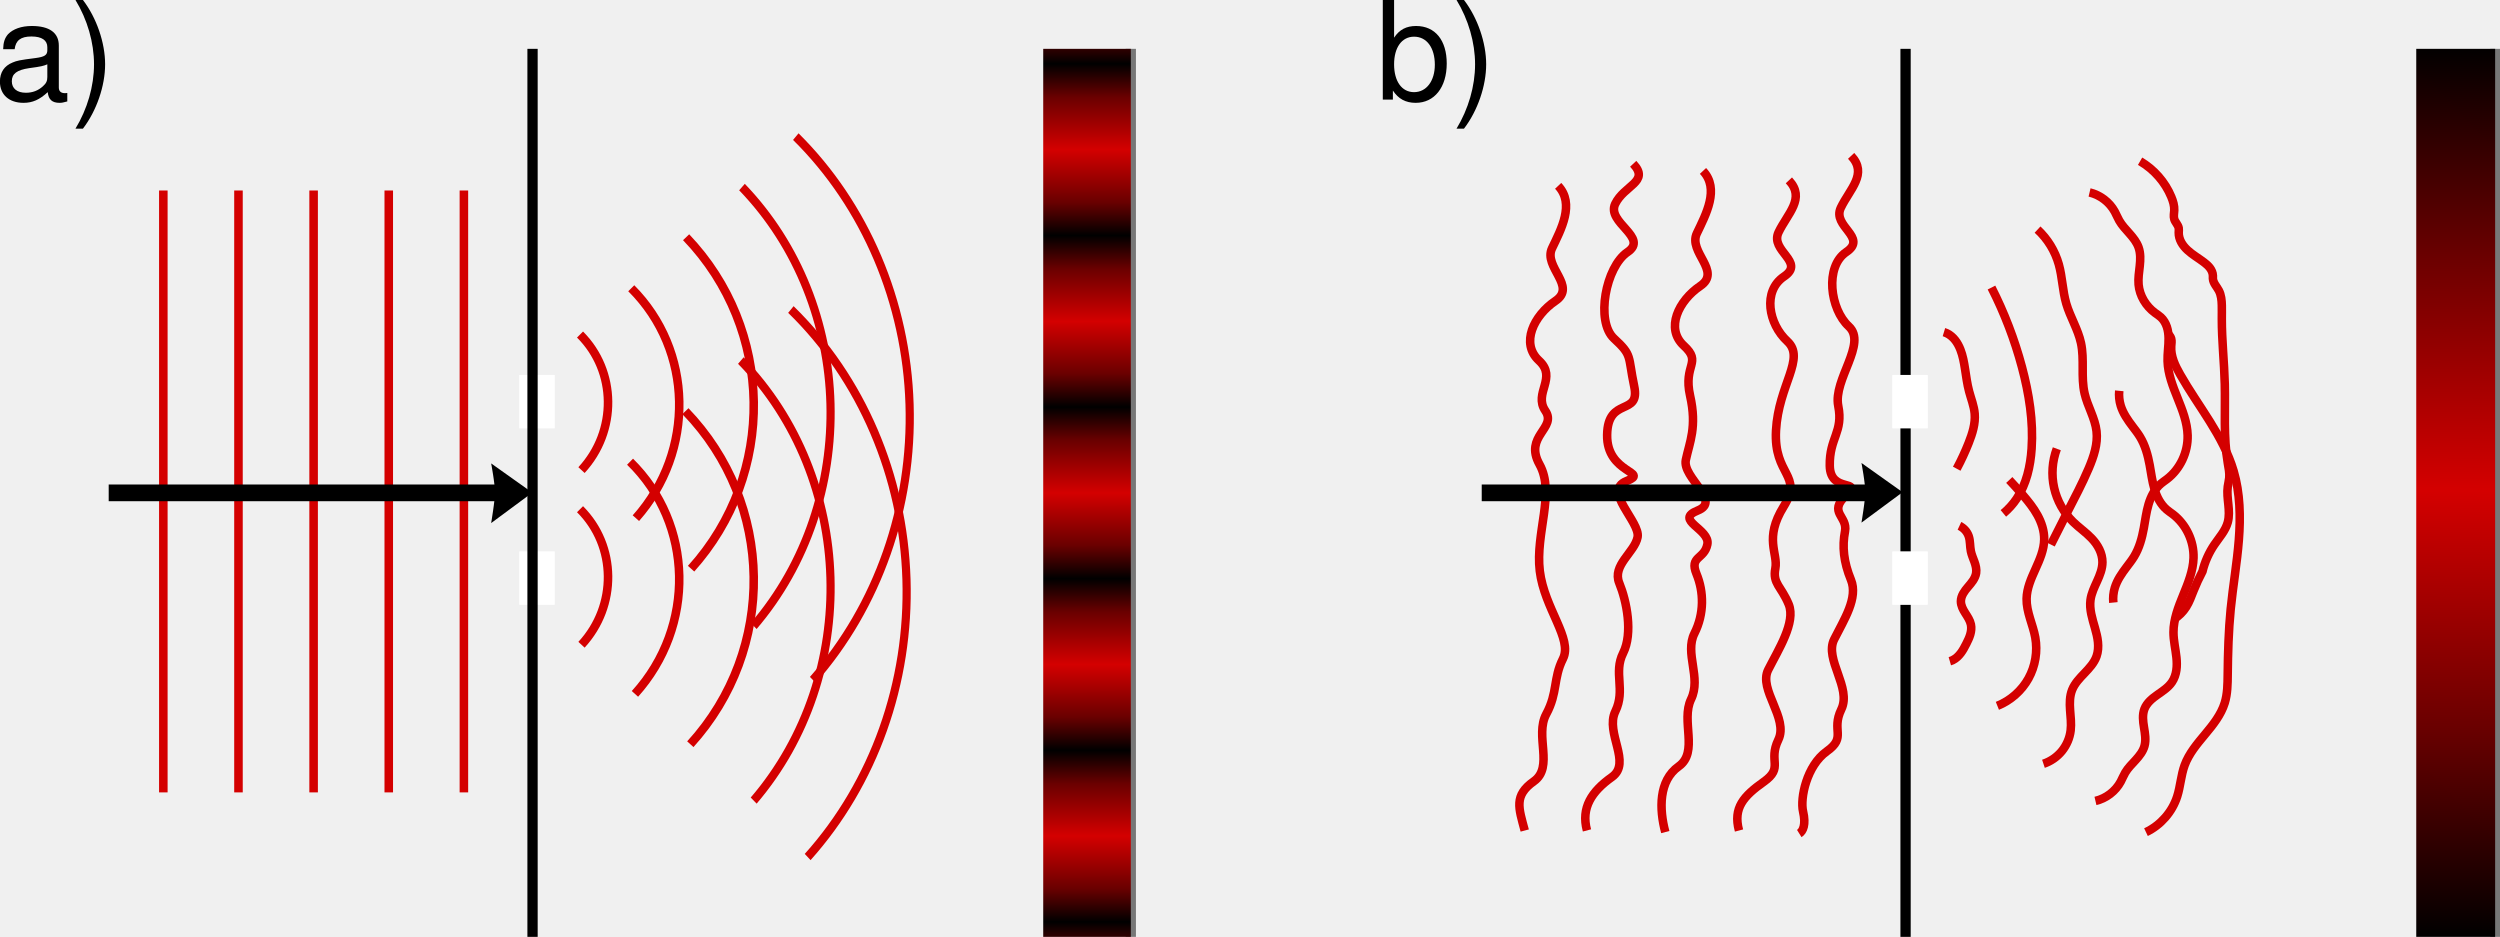
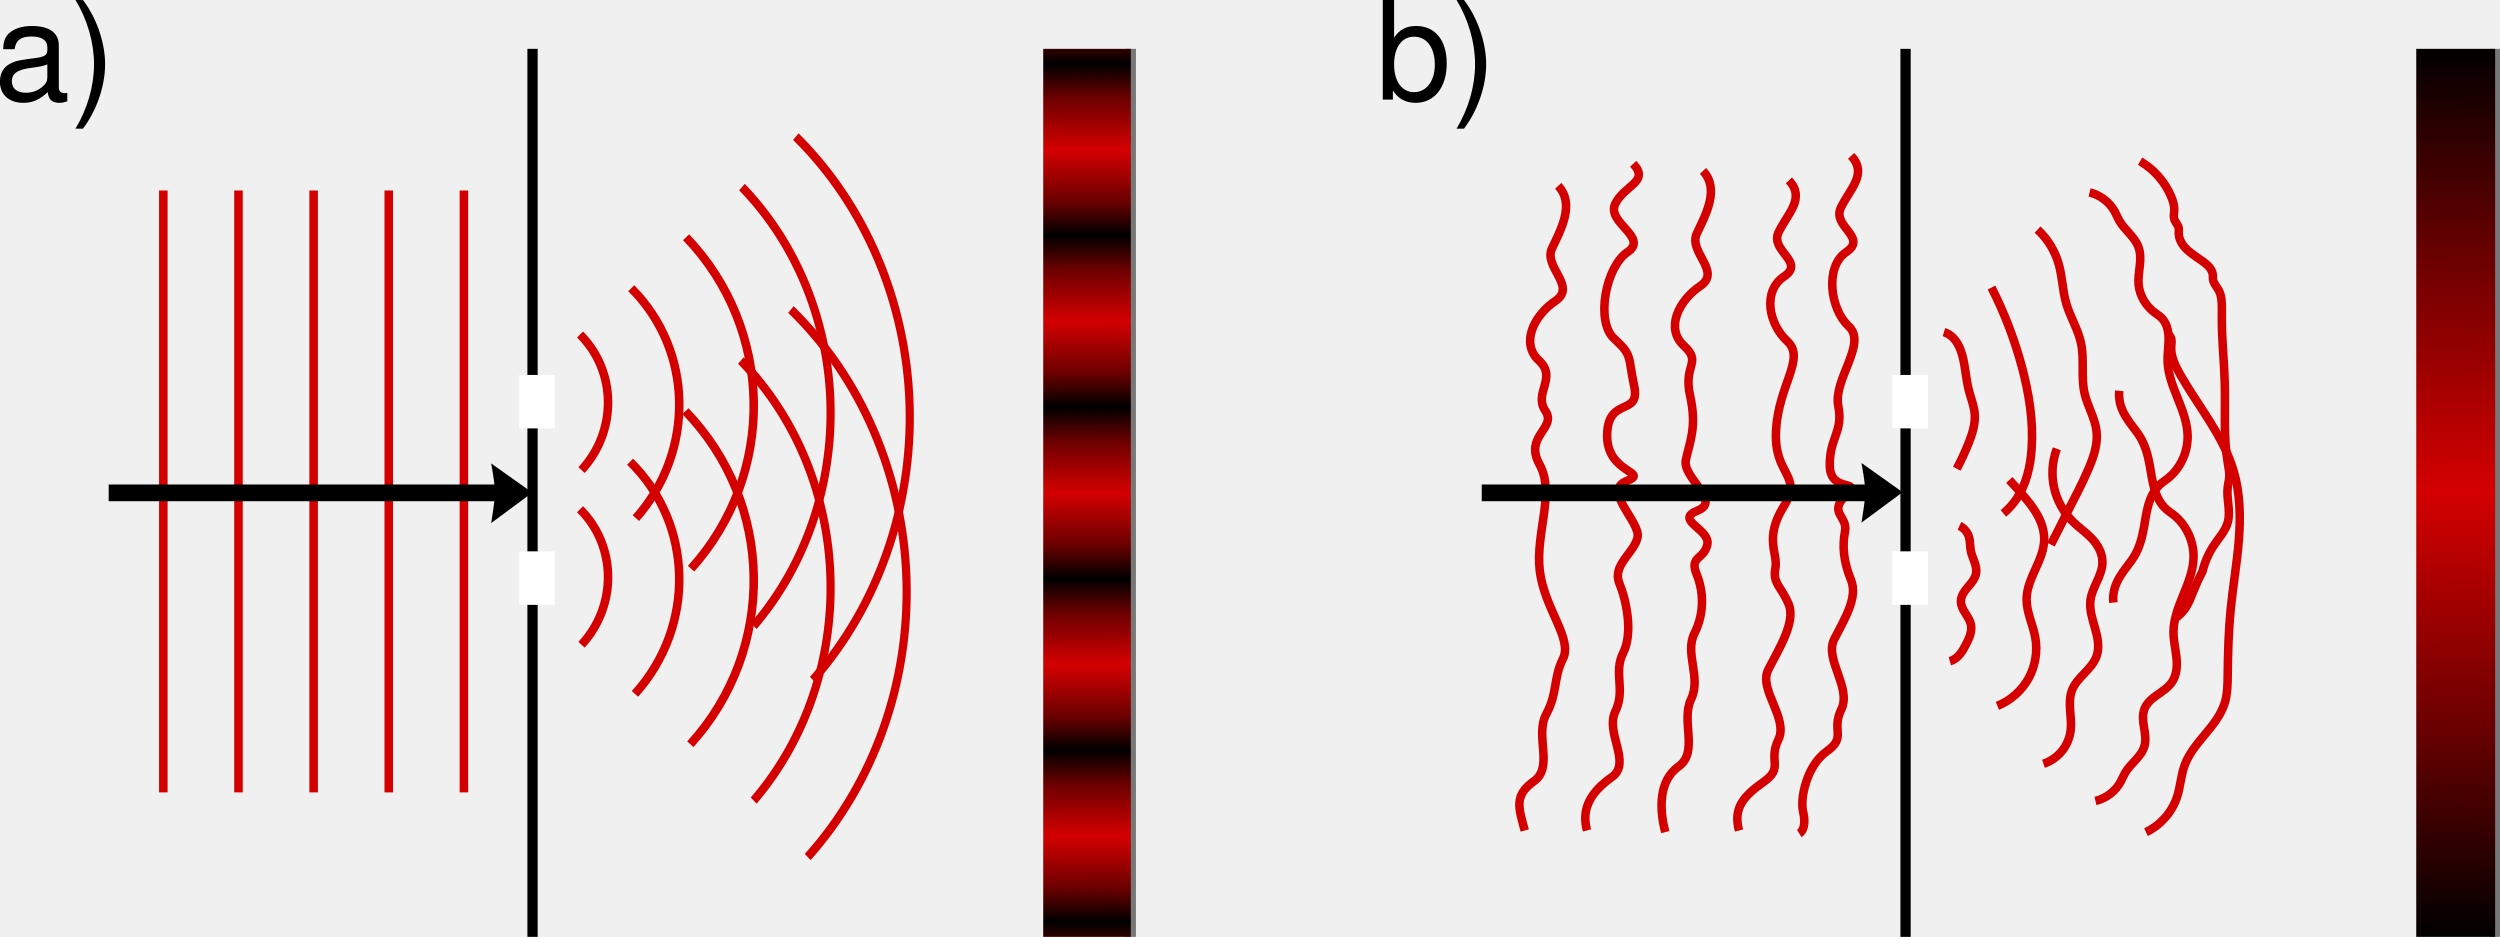
<svg xmlns="http://www.w3.org/2000/svg" xmlns:xlink="http://www.w3.org/1999/xlink" width="193.664mm" height="72.575mm" viewBox="0 0 193.664 72.575" version="1.1" id="svg140">
  <defs id="defs134">
    <linearGradient xlink:href="#linearGradient1002-6" id="linearGradient1004" x1="356.864" y1="118.557" x2="356.879" y2="143.443" gradientUnits="userSpaceOnUse" spreadMethod="reflect" gradientTransform="matrix(1,0,0,1.009586,-29.64149,-1.461416)" />
    <linearGradient id="linearGradient1002-6">
      <stop id="stop1646" offset="0" style="stop-color:#000000;stop-opacity:1;" />
      <stop style="stop-color:#6a0000;stop-opacity:1;" offset="0.388" id="stop1648" />
      <stop id="stop1650" offset="1" style="stop-color:#d40000;stop-opacity:1" />
    </linearGradient>
    <linearGradient xlink:href="#linearGradient1002-6-0" id="linearGradient1653" gradientUnits="userSpaceOnUse" gradientTransform="matrix(0.900704,0,0,1.009586,405.1249,-1.461421)" x1="342.342" y1="272.493" x2="342.916" y2="142.857" spreadMethod="reflect" />
    <linearGradient id="linearGradient1002-6-0">
      <stop style="stop-color:#000000;stop-opacity:1;" offset="0" id="stop998" />
      <stop id="stop1006" offset="0.472" style="stop-color:#6a0000;stop-opacity:1;" />
      <stop style="stop-color:#d40000;stop-opacity:1" offset="1" id="stop1000" />
    </linearGradient>
  </defs>
  <g id="layer1" transform="translate(-3.279321,-1.041084)">
-     <g transform="matrix(0.2645833,0,0,0.2645833,4.62666,1.290528)" id="g49137">
-       <g id="g49033">
-         <g id="g49002">
-           <polygon transform="matrix(1.163877,0,0,3.144417,-336.9115,-33.14381)" id="polygon4098" points="409.572,55.759 409.608,56.112 409.572,56.432 409.466,56.846 409.313,57.312 409.137,57.787 408.805,58.599 408.653,58.944 419,56.112 408.653,53.39 408.805,53.699 409.137,54.442 409.313,54.889 409.466,55.34 " style="fill:#000000;fill-rule:evenodd;stroke:none" />
-           <path id="path921" d="M 42.729,54.83 V 231.056" style="fill:none;fill-rule:evenodd;stroke:#d40000;stroke-width:2.5;stroke-linecap:butt;stroke-linejoin:miter;stroke-miterlimit:4;stroke-dasharray:none;stroke-opacity:1" />
-           <path id="path921-3" d="M 64.729,54.83 V 231.056" style="fill:none;fill-rule:evenodd;stroke:#d40000;stroke-width:2.5;stroke-linecap:butt;stroke-linejoin:miter;stroke-miterlimit:4;stroke-dasharray:none;stroke-opacity:1" />
-           <path id="path921-3-6" d="M 86.729,54.83 V 231.056" style="fill:none;fill-rule:evenodd;stroke:#d40000;stroke-width:2.5;stroke-linecap:butt;stroke-linejoin:miter;stroke-miterlimit:4;stroke-dasharray:none;stroke-opacity:1" />
-           <path id="path921-3-6-7" d="M 108.729,54.83 V 231.056" style="fill:none;fill-rule:evenodd;stroke:#d40000;stroke-width:2.5;stroke-linecap:butt;stroke-linejoin:miter;stroke-miterlimit:4;stroke-dasharray:none;stroke-opacity:1" />
-           <path id="path921-3-6-7-5" d="M 130.729,54.83 V 231.056" style="fill:none;fill-rule:evenodd;stroke:#d40000;stroke-width:2.5;stroke-linecap:butt;stroke-linejoin:miter;stroke-miterlimit:4;stroke-dasharray:none;stroke-opacity:1" />
-           <polyline id="polyline4091" points="74.1,56.112 409.608,56.112 " style="fill:none;stroke:#000000;stroke-width:2.376;stroke-miterlimit:4;stroke-dasharray:none;stroke-opacity:1" transform="matrix(0.3440477,0,0,-2.059345,1.23758,258.9114)" />
-           <rect ry="0.176" y="108.823" x="146.911" height="15.663" width="10.442" id="rect5220" style="fill:#ffffff;fill-opacity:1;stroke:none" />
-           <rect ry="0.176" y="160.485" x="146.911" height="15.663" width="10.442" id="rect5220-2" style="fill:#ffffff;fill-opacity:1;stroke:none" />
-           <path transform="rotate(46.53951)" d="m 184.406,-94.984 a 71.277,71.277 0 0 1 71.444,65.693" id="path5240" style="fill:none;stroke:#d40000;stroke-width:2.5;stroke-miterlimit:4;stroke-dasharray:none;stroke-opacity:1" />
-           <path transform="rotate(46.53951)" d="m 184.203,-73.052 a 48.681,49.698 0 0 1 49.791,45.319" id="path5240-0" style="fill:none;stroke:#d40000;stroke-width:2.5;stroke-miterlimit:4;stroke-dasharray:none;stroke-opacity:1" />
-           <path transform="rotate(46.53952)" d="m 183.722,-52.843 a 28.415,29.009 0 0 1 29.104,26.987" id="path5240-0-3" style="fill:none;stroke:#d40000;stroke-width:2.5;stroke-miterlimit:4;stroke-dasharray:none;stroke-opacity:1" />
-           <path transform="matrix(0.6542735,0.7562581,-0.6937904,0.720177,0,0)" d="m 190.915,-125.74 a 87.492,87.066 0 0 1 91.993,81.83" id="path5240-1" style="fill:none;stroke:#d40000;stroke-width:2.505;stroke-miterlimit:4;stroke-dasharray:none;stroke-opacity:1" />
-           <path transform="matrix(0.6551227,0.7555225,-0.6946068,0.7193896,0,0)" d="m 191.835,-147.176 a 106.509,106.003 0 0 1 78.716,26.293 106.509,106.003 0 0 1 35.831,74.545" id="path5240-1-2" style="fill:none;stroke:#d40000;stroke-width:2.505;stroke-miterlimit:4;stroke-dasharray:none;stroke-opacity:1" />
-           <path transform="rotate(46.53951)" d="M 221.23,-59.807 A 71.277,71.277 0 0 1 292.993,6.22" id="path5240-5" style="fill:none;stroke:#d40000;stroke-width:2.5;stroke-miterlimit:4;stroke-dasharray:none;stroke-opacity:1" />
-           <path transform="rotate(46.53951)" d="M 220.82,-37.861 A 48.681,49.698 0 0 1 271.146,7.857" id="path5240-0-5" style="fill:none;stroke:#d40000;stroke-width:2.5;stroke-miterlimit:4;stroke-dasharray:none;stroke-opacity:1" />
-           <path transform="rotate(46.53952)" d="M 220.839,-17.668 A 28.415,29.009 0 0 1 249.944,9.319" id="path5240-0-3-3" style="fill:none;stroke:#d40000;stroke-width:2.5;stroke-miterlimit:4;stroke-dasharray:none;stroke-opacity:1" />
-           <path transform="matrix(0.6542735,0.7562581,-0.6937904,0.720177,0,0)" d="m 226.062,-92.117 a 87.492,87.066 0 0 1 92.47,81.791" id="path5240-1-5" style="fill:none;stroke:#d40000;stroke-width:2.505;stroke-miterlimit:4;stroke-dasharray:none;stroke-opacity:1" />
-           <path transform="matrix(0.6551227,0.7555225,-0.6946068,0.7193896,0,0)" d="m 226.092,-112.796 a 106.509,106.003 0 0 1 79.533,26.294 106.509,106.003 0 0 1 35.8,75.415" id="path5240-1-2-0" style="fill:none;stroke:#d40000;stroke-width:2.505;stroke-miterlimit:4;stroke-dasharray:none;stroke-opacity:1" />
-         </g>
-         <g id="g49007">
-           <polyline transform="matrix(2.783046,0,0,3.015367,-912.276,-25.84338)" id="polyline4080-8" points="381.992,99.225 381.992,98.379 381.992,97.532 381.992,95.698 381.992,93.984 381.992,92.305 381.992,90.483 381.992,88.782 381.992,86.94 381.992,85.13 381.992,83.443 381.992,81.613 381.992,79.905 381.992,78.23 381.992,76.413 381.992,74.717 381.992,72.879 381.992,71.075 381.992,69.392 381.992,67.567 381.992,65.864 381.992,64.018 381.992,62.206 381.992,60.515 381.992,58.682 381.992,56.971 381.992,55.293 381.992,53.473 381.992,51.775 381.992,49.934 381.992,48.126 381.992,46.441 381.992,44.613 381.992,42.906 381.992,41.233 381.992,39.418 381.992,37.724 381.992,35.888 381.992,34.174 381.992,32.493 381.992,30.67 381.992,28.968 381.992,27.125 381.992,25.314 381.992,23.625 381.992,21.794 381.992,20.085 381.992,18.409 381.992,16.591 381.992,14.894 381.992,13.947 381.992,13 " style="fill:#000000;stroke:#000000;stroke-width:1.08;stroke-miterlimit:4;stroke-dasharray:none;stroke-opacity:1" />
-           <polyline transform="matrix(2.776506,0,0,3.015367,-734.6161,-25.84338)" id="polyline4080-8-1" points="381.992,99.225 381.992,98.379 381.992,97.532 381.992,95.698 381.992,93.984 381.992,92.305 381.992,90.483 381.992,88.782 381.992,86.94 381.992,85.13 381.992,83.443 381.992,81.613 381.992,79.905 381.992,78.23 381.992,76.413 381.992,74.717 381.992,72.879 381.992,71.075 381.992,69.392 381.992,67.567 381.992,65.864 381.992,64.018 381.992,62.206 381.992,60.515 381.992,58.682 381.992,56.971 381.992,55.293 381.992,53.473 381.992,51.775 381.992,49.934 381.992,48.126 381.992,46.441 381.992,44.613 381.992,42.906 381.992,41.233 381.992,39.418 381.992,37.724 381.992,35.888 381.992,34.174 381.992,32.493 381.992,30.67 381.992,28.968 381.992,27.125 381.992,25.314 381.992,23.625 381.992,21.794 381.992,20.085 381.992,18.409 381.992,16.591 381.992,14.894 381.992,13.947 381.992,13 " style="fill:#999999;stroke:#777777;stroke-width:1.082;stroke-miterlimit:4;stroke-dasharray:none;stroke-opacity:1" />
-           <rect y="13.356" x="300.346" height="260" width="25.641" id="rect996" style="opacity:1;fill:url(#linearGradient1004);fill-opacity:1;fill-rule:nonzero;stroke:none;stroke-width:2.5;stroke-linecap:butt;stroke-linejoin:bevel;stroke-miterlimit:4;stroke-dasharray:none;stroke-dashoffset:0;stroke-opacity:1" />
-         </g>
+     <g id="g49007" transform="matrix(0.2645833,0,0,0.2645833,4.62666,1.290528)">
+       <polyline transform="matrix(2.783046,0,0,3.015367,-912.276,-25.84338)" id="polyline4080-8" points="381.992,99.225 381.992,98.379 381.992,97.532 381.992,95.698 381.992,93.984 381.992,92.305 381.992,90.483 381.992,88.782 381.992,86.94 381.992,85.13 381.992,83.443 381.992,81.613 381.992,79.905 381.992,78.23 381.992,76.413 381.992,74.717 381.992,72.879 381.992,71.075 381.992,69.392 381.992,67.567 381.992,65.864 381.992,64.018 381.992,62.206 381.992,60.515 381.992,58.682 381.992,56.971 381.992,55.293 381.992,53.473 381.992,51.775 381.992,49.934 381.992,48.126 381.992,46.441 381.992,44.613 381.992,42.906 381.992,41.233 381.992,39.418 381.992,37.724 381.992,35.888 381.992,34.174 381.992,32.493 381.992,30.67 381.992,28.968 381.992,27.125 381.992,25.314 381.992,23.625 381.992,21.794 381.992,20.085 381.992,18.409 381.992,16.591 381.992,14.894 381.992,13.947 381.992,13 " style="fill:#000000;stroke:#000000;stroke-width:1.08;stroke-miterlimit:4;stroke-dasharray:none;stroke-opacity:1" />
+       <polyline transform="matrix(2.776506,0,0,3.015367,-734.6161,-25.84338)" id="polyline4080-8-1" points="381.992,99.225 381.992,98.379 381.992,97.532 381.992,95.698 381.992,93.984 381.992,92.305 381.992,90.483 381.992,88.782 381.992,86.94 381.992,85.13 381.992,83.443 381.992,81.613 381.992,79.905 381.992,78.23 381.992,76.413 381.992,74.717 381.992,72.879 381.992,71.075 381.992,69.392 381.992,67.567 381.992,65.864 381.992,64.018 381.992,62.206 381.992,60.515 381.992,58.682 381.992,56.971 381.992,55.293 381.992,53.473 381.992,51.775 381.992,49.934 381.992,48.126 381.992,46.441 381.992,44.613 381.992,42.906 381.992,41.233 381.992,39.418 381.992,37.724 381.992,35.888 381.992,34.174 381.992,32.493 381.992,30.67 381.992,28.968 381.992,27.125 381.992,25.314 381.992,23.625 381.992,21.794 381.992,20.085 381.992,18.409 381.992,16.591 381.992,14.894 381.992,13.947 381.992,13 " style="fill:#999999;stroke:#777777;stroke-width:1.082;stroke-miterlimit:4;stroke-dasharray:none;stroke-opacity:1" />
+       <rect y="13.356" x="300.346" height="260" width="25.641" id="rect996" style="opacity:1;fill:url(#linearGradient1004);fill-opacity:1;fill-rule:nonzero;stroke:none;stroke-width:2.5;stroke-linecap:butt;stroke-linejoin:bevel;stroke-miterlimit:4;stroke-dasharray:none;stroke-dashoffset:0;stroke-opacity:1" />
+     </g>
+     <g id="g49002" transform="matrix(0.2645833,0,0,0.2645833,4.62666,1.290528)">
+       <polygon transform="matrix(1.163877,0,0,3.144417,-336.9115,-33.14381)" id="polygon4098" points="409.313,57.312 409.137,57.787 408.805,58.599 408.653,58.944 419,56.112 408.653,53.39 408.805,53.699 409.137,54.442 409.313,54.889 409.466,55.34 409.572,55.759 409.608,56.112 409.572,56.432 409.466,56.846 " style="fill:#000000;fill-rule:evenodd;stroke:none" />
+       <path id="path921" d="M 42.729,54.83 V 231.056" style="fill:none;fill-rule:evenodd;stroke:#d40000;stroke-width:2.5;stroke-linecap:butt;stroke-linejoin:miter;stroke-miterlimit:4;stroke-dasharray:none;stroke-opacity:1" />
+       <path id="path921-3" d="M 64.729,54.83 V 231.056" style="fill:none;fill-rule:evenodd;stroke:#d40000;stroke-width:2.5;stroke-linecap:butt;stroke-linejoin:miter;stroke-miterlimit:4;stroke-dasharray:none;stroke-opacity:1" />
+       <path id="path921-3-6" d="M 86.729,54.83 V 231.056" style="fill:none;fill-rule:evenodd;stroke:#d40000;stroke-width:2.5;stroke-linecap:butt;stroke-linejoin:miter;stroke-miterlimit:4;stroke-dasharray:none;stroke-opacity:1" />
+       <path id="path921-3-6-7" d="M 108.729,54.83 V 231.056" style="fill:none;fill-rule:evenodd;stroke:#d40000;stroke-width:2.5;stroke-linecap:butt;stroke-linejoin:miter;stroke-miterlimit:4;stroke-dasharray:none;stroke-opacity:1" />
+       <path id="path921-3-6-7-5" d="M 130.729,54.83 V 231.056" style="fill:none;fill-rule:evenodd;stroke:#d40000;stroke-width:2.5;stroke-linecap:butt;stroke-linejoin:miter;stroke-miterlimit:4;stroke-dasharray:none;stroke-opacity:1" />
+       <polyline id="polyline4091" points="74.1,56.112 409.608,56.112 " style="fill:none;stroke:#000000;stroke-width:2.376;stroke-miterlimit:4;stroke-dasharray:none;stroke-opacity:1" transform="matrix(0.3440477,0,0,-2.059345,1.23758,258.9114)" />
+       <rect ry="0.176" y="108.823" x="146.911" height="15.663" width="10.442" id="rect5220" style="fill:#ffffff;fill-opacity:1;stroke:none" />
+       <rect ry="0.176" y="160.485" x="146.911" height="15.663" width="10.442" id="rect5220-2" style="fill:#ffffff;fill-opacity:1;stroke:none" />
+       <path transform="rotate(46.53951)" d="m 184.406,-94.984 a 71.277,71.277 0 0 1 71.444,65.693" id="path5240" style="fill:none;stroke:#d40000;stroke-width:2.5;stroke-miterlimit:4;stroke-dasharray:none;stroke-opacity:1" />
+       <path transform="rotate(46.53951)" d="m 184.203,-73.052 a 48.681,49.698 0 0 1 49.791,45.319" id="path5240-0" style="fill:none;stroke:#d40000;stroke-width:2.5;stroke-miterlimit:4;stroke-dasharray:none;stroke-opacity:1" />
+       <path transform="rotate(46.53952)" d="m 183.722,-52.843 a 28.415,29.009 0 0 1 29.104,26.987" id="path5240-0-3" style="fill:none;stroke:#d40000;stroke-width:2.5;stroke-miterlimit:4;stroke-dasharray:none;stroke-opacity:1" />
+       <path transform="matrix(0.6542735,0.7562581,-0.6937904,0.720177,0,0)" d="m 190.915,-125.74 a 87.492,87.066 0 0 1 91.993,81.83" id="path5240-1" style="fill:none;stroke:#d40000;stroke-width:2.505;stroke-miterlimit:4;stroke-dasharray:none;stroke-opacity:1" />
+       <path transform="matrix(0.6551227,0.7555225,-0.6946068,0.7193896,0,0)" d="m 191.835,-147.176 a 106.509,106.003 0 0 1 78.716,26.293 106.509,106.003 0 0 1 35.831,74.545" id="path5240-1-2" style="fill:none;stroke:#d40000;stroke-width:2.505;stroke-miterlimit:4;stroke-dasharray:none;stroke-opacity:1" />
+       <path transform="rotate(46.53951)" d="M 221.23,-59.807 A 71.277,71.277 0 0 1 292.993,6.22" id="path5240-5" style="fill:none;stroke:#d40000;stroke-width:2.5;stroke-miterlimit:4;stroke-dasharray:none;stroke-opacity:1" />
+       <path transform="rotate(46.53951)" d="M 220.82,-37.861 A 48.681,49.698 0 0 1 271.146,7.857" id="path5240-0-5" style="fill:none;stroke:#d40000;stroke-width:2.5;stroke-miterlimit:4;stroke-dasharray:none;stroke-opacity:1" />
+       <path transform="rotate(46.53952)" d="M 220.839,-17.668 A 28.415,29.009 0 0 1 249.944,9.319" id="path5240-0-3-3" style="fill:none;stroke:#d40000;stroke-width:2.5;stroke-miterlimit:4;stroke-dasharray:none;stroke-opacity:1" />
+       <path transform="matrix(0.6542735,0.7562581,-0.6937904,0.720177,0,0)" d="m 226.062,-92.117 a 87.492,87.066 0 0 1 92.47,81.791" id="path5240-1-5" style="fill:none;stroke:#d40000;stroke-width:2.505;stroke-miterlimit:4;stroke-dasharray:none;stroke-opacity:1" />
+       <path transform="matrix(0.6551227,0.7555225,-0.6946068,0.7193896,0,0)" d="m 226.092,-112.796 a 106.509,106.003 0 0 1 79.533,26.294 106.509,106.003 0 0 1 35.8,75.415" id="path5240-1-2-0" style="fill:none;stroke:#d40000;stroke-width:2.505;stroke-miterlimit:4;stroke-dasharray:none;stroke-opacity:1" />
+     </g>
+     <g id="g49085" transform="matrix(0.2645833,0,0,0.2645833,4.62666,1.290528)">
+       <g id="g49059">
+         <polyline style="fill:#000000;stroke:#000000;stroke-width:1.08;stroke-miterlimit:4;stroke-dasharray:none;stroke-opacity:1" points="381.992,99.225 381.992,98.379 381.992,97.532 381.992,95.698 381.992,93.984 381.992,92.305 381.992,90.483 381.992,88.782 381.992,86.94 381.992,85.13 381.992,83.443 381.992,81.613 381.992,79.905 381.992,78.23 381.992,76.413 381.992,74.717 381.992,72.879 381.992,71.075 381.992,69.392 381.992,67.567 381.992,65.864 381.992,64.018 381.992,62.206 381.992,60.515 381.992,58.682 381.992,56.971 381.992,55.293 381.992,53.473 381.992,51.775 381.992,49.934 381.992,48.126 381.992,46.441 381.992,44.613 381.992,42.906 381.992,41.233 381.992,39.418 381.992,37.724 381.992,35.888 381.992,34.174 381.992,32.493 381.992,30.67 381.992,28.968 381.992,27.125 381.992,25.314 381.992,23.625 381.992,21.794 381.992,20.085 381.992,18.409 381.992,16.591 381.992,14.894 381.992,13.947 381.992,13 " id="polyline4080-8-5" transform="matrix(2.783046,0,0,3.015367,-510.276,-25.84339)" />
+         <polyline style="fill:#999999;stroke:#777777;stroke-width:1.14;stroke-miterlimit:4;stroke-dasharray:none;stroke-opacity:1" points="381.992,99.225 381.992,98.379 381.992,97.532 381.992,95.698 381.992,93.984 381.992,92.305 381.992,90.483 381.992,88.782 381.992,86.94 381.992,85.13 381.992,83.443 381.992,81.613 381.992,79.905 381.992,78.23 381.992,76.413 381.992,74.717 381.992,72.879 381.992,71.075 381.992,69.392 381.992,67.567 381.992,65.864 381.992,64.018 381.992,62.206 381.992,60.515 381.992,58.682 381.992,56.971 381.992,55.293 381.992,53.473 381.992,51.775 381.992,49.934 381.992,48.126 381.992,46.441 381.992,44.613 381.992,42.906 381.992,41.233 381.992,39.418 381.992,37.724 381.992,35.888 381.992,34.174 381.992,32.493 381.992,30.67 381.992,28.968 381.992,27.125 381.992,25.314 381.992,23.625 381.992,21.794 381.992,20.085 381.992,18.409 381.992,16.591 381.992,14.894 381.992,13.947 381.992,13 " id="polyline4080-8-1-9" transform="matrix(2.50081,0,0,3.015367,-229.8485,-25.84339)" />
+         <rect style="opacity:1;fill:url(#linearGradient1653);fill-opacity:1;fill-rule:nonzero;stroke:none;stroke-width:2.5;stroke-linecap:butt;stroke-linejoin:bevel;stroke-miterlimit:4;stroke-dasharray:none;stroke-dashoffset:0;stroke-opacity:1" id="rect996-3" width="23.095" height="260" x="702.346" y="13.356" />
      </g>
-       <g id="g49085">
-         <g id="g49059">
-           <polyline transform="matrix(2.783046,0,0,3.015367,-510.276,-25.84339)" id="polyline4080-8-5" points="381.992,99.225 381.992,98.379 381.992,97.532 381.992,95.698 381.992,93.984 381.992,92.305 381.992,90.483 381.992,88.782 381.992,86.94 381.992,85.13 381.992,83.443 381.992,81.613 381.992,79.905 381.992,78.23 381.992,76.413 381.992,74.717 381.992,72.879 381.992,71.075 381.992,69.392 381.992,67.567 381.992,65.864 381.992,64.018 381.992,62.206 381.992,60.515 381.992,58.682 381.992,56.971 381.992,55.293 381.992,53.473 381.992,51.775 381.992,49.934 381.992,48.126 381.992,46.441 381.992,44.613 381.992,42.906 381.992,41.233 381.992,39.418 381.992,37.724 381.992,35.888 381.992,34.174 381.992,32.493 381.992,30.67 381.992,28.968 381.992,27.125 381.992,25.314 381.992,23.625 381.992,21.794 381.992,20.085 381.992,18.409 381.992,16.591 381.992,14.894 381.992,13.947 381.992,13 " style="fill:#000000;stroke:#000000;stroke-width:1.08;stroke-miterlimit:4;stroke-dasharray:none;stroke-opacity:1" />
-           <polyline transform="matrix(2.50081,0,0,3.015367,-229.8485,-25.84339)" id="polyline4080-8-1-9" points="381.992,99.225 381.992,98.379 381.992,97.532 381.992,95.698 381.992,93.984 381.992,92.305 381.992,90.483 381.992,88.782 381.992,86.94 381.992,85.13 381.992,83.443 381.992,81.613 381.992,79.905 381.992,78.23 381.992,76.413 381.992,74.717 381.992,72.879 381.992,71.075 381.992,69.392 381.992,67.567 381.992,65.864 381.992,64.018 381.992,62.206 381.992,60.515 381.992,58.682 381.992,56.971 381.992,55.293 381.992,53.473 381.992,51.775 381.992,49.934 381.992,48.126 381.992,46.441 381.992,44.613 381.992,42.906 381.992,41.233 381.992,39.418 381.992,37.724 381.992,35.888 381.992,34.174 381.992,32.493 381.992,30.67 381.992,28.968 381.992,27.125 381.992,25.314 381.992,23.625 381.992,21.794 381.992,20.085 381.992,18.409 381.992,16.591 381.992,14.894 381.992,13.947 381.992,13 " style="fill:#999999;stroke:#777777;stroke-width:1.14;stroke-miterlimit:4;stroke-dasharray:none;stroke-opacity:1" />
-           <rect y="13.356" x="702.346" height="260" width="23.095" id="rect996-3" style="opacity:1;fill:url(#linearGradient1653);fill-opacity:1;fill-rule:nonzero;stroke:none;stroke-width:2.5;stroke-linecap:butt;stroke-linejoin:bevel;stroke-miterlimit:4;stroke-dasharray:none;stroke-dashoffset:0;stroke-opacity:1" />
-         </g>
-         <g id="g49054">
-           <path id="path5996" d="m 473.083,47.012 c 4.947,5.265 -2.664,6.27 -5.276,11.752 -2.612,5.483 9.972,9.802 3.603,14.106 -6.369,4.304 -9.404,20.275 -3.939,25.305 5.465,5.03 4.008,5.004 5.9,13.96 1.892,8.956 -7.745,2.826 -7.923,14.264 -0.179,11.437 12.739,10.703 5.66,13.514 -7.079,2.811 4.111,11.962 3.259,16.419 -0.852,4.457 -7.516,8.188 -5.359,13.45 2.158,5.261 4.044,14.663 1.128,20.476 -2.916,5.812 0.778,10.757 -2.283,17.078 -3.061,6.322 4.892,15.039 -1.017,19.233 -5.909,4.194 -9.066,8.974 -7.29,15.623" style="fill:none;stroke:#d40000;stroke-width:2.5;stroke-linecap:butt;stroke-linejoin:miter;stroke-miterlimit:4;stroke-dasharray:none;stroke-opacity:1" />
-           <path id="path5996-3" d="m 493.515,49.1 c 4.947,5.265 0.817,12.796 -1.795,18.278 -2.612,5.483 7.361,11.107 0.992,15.412 -6.369,4.304 -10.274,12.444 -4.81,17.474 5.465,5.03 -0.234,5.442 1.839,14.671 2.073,9.229 -0.156,13.551 -1.251,18.774 -1.095,5.223 10.564,12.008 3.485,14.819 -7.079,2.811 3.676,5.436 2.824,9.893 -0.852,4.457 -5.341,3.403 -3.183,8.664 2.158,5.261 2.304,11.618 -0.612,17.43 -2.916,5.812 2.084,12.932 -0.978,19.254 -3.061,6.322 2.281,15.474 -3.628,19.668 -5.909,4.194 -5.696,12.588 -3.92,19.237" style="fill:none;stroke:#d40000;stroke-width:2.5;stroke-linecap:butt;stroke-linejoin:miter;stroke-miterlimit:4;stroke-dasharray:none;stroke-opacity:1" />
-           <path id="path5996-3-6" d="m 536.891,44.688 c 4.947,5.265 -0.414,9.719 -3.026,15.202 -2.612,5.483 7.977,8.646 1.608,12.95 -6.369,4.304 -4.737,16.751 0.728,21.781 5.465,5.03 -4.618,15.582 -3.084,23.285 1.534,7.703 -2.641,9.303 -2.482,17.543 0.159,8.24 10.012,3.622 4.715,8.667 -5.297,5.044 0.599,6.051 -0.253,10.508 -0.852,4.457 -0.418,8.94 1.739,14.201 2.158,5.261 -2.003,11.618 -4.919,17.43 -2.916,5.812 5.16,14.163 2.099,20.484 -3.061,6.322 1.666,8.09 -4.243,12.285 -5.909,4.194 -7.861,13.753 -6.956,17.63 0.905,3.877 -0.023,5.768 -1.117,6.448" style="fill:none;stroke:#d40000;stroke-width:2.5;stroke-linecap:butt;stroke-linejoin:miter;stroke-miterlimit:4;stroke-dasharray:none;stroke-opacity:1" />
-           <path id="path5996-3-6-3" d="m 518.666,51.86 c 4.947,5.265 -0.414,9.719 -3.026,15.202 -2.612,5.483 7.977,8.646 1.608,12.95 -6.369,4.304 -4.519,13.923 0.946,18.953 5.465,5.03 -2.573,12.751 -3.301,26.113 -0.728,13.361 8.06,12.881 2.234,22.294 -5.827,9.413 -1.576,13.665 -2.428,18.122 -0.852,4.457 1.757,5.242 3.914,10.503 2.158,5.261 -3.091,13.358 -6.007,19.171 -2.916,5.812 6.03,14.163 2.969,20.484 -3.061,6.322 1.666,8.09 -4.243,12.285 -5.909,4.194 -9.05,7.633 -7.274,14.283" style="fill:none;stroke:#d40000;stroke-width:2.5;stroke-linecap:butt;stroke-linejoin:miter;stroke-miterlimit:4;stroke-dasharray:none;stroke-opacity:1" />
-           <path id="path5996-3-5" d="m 451.112,53.47 c 4.947,5.265 0.817,12.796 -1.795,18.278 -2.612,5.483 7.361,11.107 0.992,15.412 -6.369,4.304 -10.274,12.444 -4.81,17.474 5.465,5.03 -1.681,9.513 1.839,14.671 3.52,5.158 -6.343,7.356 -1.686,15.728 4.657,8.372 -1.267,20.176 0.08,31.201 1.346,11.024 9.7,19.884 6.784,25.697 -2.916,5.812 -1.466,9.85 -4.893,16.208 -3.427,6.358 2.281,15.474 -3.628,19.668 -5.909,4.194 -4.446,7.767 -2.67,14.416" style="fill:none;stroke:#d40000;stroke-width:2.5;stroke-linecap:butt;stroke-linejoin:miter;stroke-miterlimit:4;stroke-dasharray:none;stroke-opacity:1" />
-           <path d="m 564.059,96.296 c 0.289,0.088 0.572,0.199 0.845,0.33 0.958,0.461 1.782,1.177 2.44,2.013 0.658,0.836 1.154,1.79 1.541,2.78 0.705,1.805 1.05,3.727 1.347,5.641 0.343,2.207 0.628,4.43 1.201,6.59 0.573,2.163 1.436,4.271 1.629,6.501 0.254,2.936 -0.672,5.842 -1.754,8.584 -1.02,2.584 -2.189,5.109 -3.5,7.559" id="path6127" style="fill:none;stroke:#d40000;stroke-width:2.5;stroke-linecap:butt;stroke-linejoin:miter;stroke-miterlimit:4;stroke-dasharray:none;stroke-opacity:1" />
-           <path id="path6131" d="m 577.981,83.243 c 3.774,7.419 6.769,15.235 8.919,23.276 2.084,7.795 3.378,15.879 2.828,23.929 -0.35,5.117 -1.5,10.311 -4.351,14.575 -1.088,1.628 -2.411,3.098 -3.916,4.351" style="fill:none;stroke:#d40000;stroke-width:2.5;stroke-linecap:butt;stroke-linejoin:miter;stroke-miterlimit:4;stroke-dasharray:none;stroke-opacity:1" />
-           <path d="m 591.468,66.276 c 2.959,2.741 5.14,6.313 6.227,10.197 1.05,3.752 1.091,7.734 2.181,11.475 1.15,3.945 3.438,7.517 4.306,11.534 1.047,4.842 -0.049,9.964 1.064,14.792 0.869,3.77 3.051,7.196 3.493,11.039 0.428,3.726 -0.828,7.431 -2.294,10.883 -1.865,4.391 -4.098,8.615 -6.282,12.856 -1.618,3.141 -3.211,6.294 -4.779,9.46" id="path6135" style="fill:none;stroke:#d40000;stroke-width:2.5;stroke-linecap:butt;stroke-linejoin:miter;stroke-miterlimit:4;stroke-dasharray:none;stroke-opacity:1" />
-           <path id="path6139" d="m 606.696,55.399 c 3.109,0.741 5.867,2.849 7.396,5.656 0.466,0.854 0.821,1.766 1.305,2.61 0.805,1.404 1.941,2.583 3.012,3.796 1.071,1.213 2.106,2.509 2.644,4.035 0.607,1.722 0.535,3.605 0.341,5.42 -0.194,1.816 -0.501,3.638 -0.341,5.457 0.289,3.269 2.144,6.32 4.786,8.266 0.584,0.43 1.208,0.813 1.74,1.305 0.822,0.76 1.399,1.761 1.75,2.823 0.351,1.063 0.485,2.187 0.506,3.306 0.041,2.238 -0.363,4.468 -0.298,6.705 0.109,3.775 1.537,7.371 2.943,10.875 1.406,3.505 2.83,7.103 2.93,10.878 0.13,4.916 -2.176,9.859 -6.091,12.835 -0.577,0.439 -1.187,0.837 -1.74,1.305 -1.818,1.539 -2.937,3.764 -3.615,6.047 -0.678,2.284 -0.958,4.662 -1.389,7.005 -0.529,2.88 -1.308,5.763 -2.828,8.266 -0.648,1.067 -1.422,2.05 -2.175,3.046 -1.419,1.874 -2.793,3.843 -3.481,6.091 -0.429,1.403 -0.578,2.891 -0.435,4.351" style="fill:none;stroke:#d40000;stroke-width:2.5;stroke-linecap:butt;stroke-linejoin:miter;stroke-miterlimit:4;stroke-dasharray:none;stroke-opacity:1" />
-           <path id="path6143" d="m 621.489,46.262 c 4.07,2.366 7.332,6.094 9.137,10.442 0.517,1.245 0.922,2.569 0.87,3.916 -0.017,0.438 -0.082,0.872 -0.11,1.309 -0.028,0.437 -0.019,0.883 0.11,1.302 0.143,0.468 0.426,0.878 0.693,1.288 0.267,0.41 0.526,0.841 0.612,1.323 0.076,0.429 0.009,0.869 0,1.305 -0.021,0.994 0.267,1.98 0.74,2.854 0.474,0.874 1.129,1.64 1.859,2.313 1.461,1.347 3.215,2.33 4.797,3.535 0.646,0.492 1.268,1.026 1.754,1.677 0.485,0.65 0.828,1.428 0.857,2.239 0.01,0.29 -0.02,0.581 0,0.87 0.044,0.654 0.338,1.266 0.684,1.823 0.346,0.557 0.751,1.078 1.056,1.658 0.695,1.321 0.832,2.859 0.87,4.351 0.033,1.305 0.002,2.61 0,3.916 -0.008,6.389 0.712,12.757 0.87,19.143 0.191,7.699 -0.429,15.468 0.87,23.059 0.247,1.441 0.563,2.894 0.435,4.351 -0.077,0.879 -0.316,1.736 -0.435,2.61 -0.237,1.733 -0.004,3.49 0.171,5.23 0.176,1.74 0.29,3.526 -0.171,5.212 -0.674,2.461 -2.481,4.416 -3.916,6.526 -1.615,2.375 -2.8,5.041 -3.481,7.831 -0.97,1.837 -1.841,3.726 -2.61,5.656 -0.65,1.631 -1.233,3.305 -2.175,4.786 -0.888,1.396 -2.085,2.593 -3.481,3.481" style="fill:none;stroke:#d40000;stroke-width:2.5;stroke-linecap:butt;stroke-linejoin:miter;stroke-miterlimit:4;stroke-dasharray:none;stroke-opacity:1" />
-           <path d="m 565.785,192.664 c 0.29,-0.085 0.573,-0.196 0.845,-0.33 0.948,-0.469 1.734,-1.22 2.371,-2.065 0.636,-0.845 1.133,-1.785 1.61,-2.728 0.446,-0.88 0.88,-1.772 1.157,-2.718 0.277,-0.946 0.392,-1.957 0.19,-2.923 -0.255,-1.223 -0.991,-2.281 -1.655,-3.339 -0.332,-0.529 -0.651,-1.07 -0.889,-1.647 -0.238,-0.578 -0.394,-1.196 -0.389,-1.821 0.007,-0.795 0.276,-1.571 0.664,-2.264 0.388,-0.694 0.893,-1.315 1.406,-1.922 0.513,-0.607 1.039,-1.207 1.476,-1.871 0.438,-0.664 0.788,-1.399 0.911,-2.184 0.171,-1.096 -0.108,-2.212 -0.478,-3.258 -0.37,-1.045 -0.836,-2.064 -1.059,-3.151 -0.297,-1.449 -0.153,-2.982 -0.626,-4.384 -0.447,-1.323 -1.453,-2.447 -2.719,-3.037" id="path6127-3" style="fill:none;stroke:#d40000;stroke-width:2.5;stroke-linecap:butt;stroke-linejoin:miter;stroke-miterlimit:4;stroke-dasharray:none;stroke-opacity:1" />
-           <path id="path6131-1" d="m 579.707,205.716 c 3.834,-1.532 7.111,-4.419 9.113,-8.03 2.002,-3.611 2.714,-7.92 1.982,-11.983 -0.345,-1.913 -0.995,-3.756 -1.551,-5.618 -0.556,-1.863 -1.024,-3.78 -0.988,-5.724 0.057,-3.042 1.335,-5.911 2.587,-8.684 1.251,-2.773 2.522,-5.647 2.563,-8.689 0.033,-2.472 -0.762,-4.902 -1.947,-7.072 -1.185,-2.17 -2.751,-4.106 -4.362,-5.981 -1.272,-1.48 -2.577,-2.931 -3.916,-4.351" style="fill:none;stroke:#d40000;stroke-width:2.5;stroke-linecap:butt;stroke-linejoin:miter;stroke-miterlimit:4;stroke-dasharray:none;stroke-opacity:1" />
-           <path d="m 593.194,222.684 c 2.102,-0.701 3.998,-2.009 5.399,-3.726 1.401,-1.717 2.303,-3.836 2.569,-6.036 0.24,-1.987 -0.029,-3.994 -0.168,-5.99 -0.139,-1.996 -0.136,-4.062 0.609,-5.92 0.757,-1.888 2.212,-3.395 3.618,-4.865 1.406,-1.47 2.834,-3.012 3.516,-4.929 0.471,-1.323 0.556,-2.761 0.42,-4.158 -0.137,-1.398 -0.489,-2.765 -0.874,-4.116 -0.771,-2.701 -1.691,-5.475 -1.31,-8.258 0.264,-1.924 1.134,-3.703 1.935,-5.472 0.8,-1.77 1.554,-3.625 1.558,-5.567 0.003,-1.307 -0.34,-2.603 -0.908,-3.78 -0.568,-1.177 -1.357,-2.239 -2.256,-3.187 -1.661,-1.752 -3.685,-3.121 -5.412,-4.807 -2.769,-2.704 -4.732,-6.224 -5.574,-10.002 -0.843,-3.778 -0.563,-7.798 0.795,-11.423" id="path6135-9" style="fill:none;stroke:#d40000;stroke-width:2.5;stroke-linecap:butt;stroke-linejoin:miter;stroke-miterlimit:4;stroke-dasharray:none;stroke-opacity:1" />
-           <path id="path6139-3" d="m 608.422,233.561 c 3.114,-0.728 5.877,-2.841 7.396,-5.656 0.462,-0.856 0.813,-1.771 1.305,-2.61 0.82,-1.4 2.002,-2.545 3.094,-3.746 1.092,-1.201 2.131,-2.521 2.562,-4.086 0.487,-1.767 0.149,-3.641 -0.144,-5.45 -0.146,-0.904 -0.281,-1.814 -0.293,-2.731 -0.012,-0.916 0.101,-1.844 0.437,-2.696 0.347,-0.881 0.922,-1.659 1.59,-2.33 0.668,-0.671 1.43,-1.242 2.203,-1.788 1.547,-1.093 3.196,-2.143 4.256,-3.713 0.695,-1.029 1.098,-2.237 1.28,-3.466 0.182,-1.228 0.149,-2.48 0.024,-3.716 -0.25,-2.471 -0.868,-4.91 -0.868,-7.394 -6e-4,-3.779 1.42,-7.396 2.847,-10.895 1.427,-3.499 2.904,-7.082 3.027,-10.858 0.159,-4.917 -2.172,-9.86 -6.091,-12.835 -0.578,-0.439 -1.187,-0.836 -1.74,-1.305 -1.818,-1.539 -2.936,-3.764 -3.614,-6.047 -0.678,-2.283 -0.958,-4.662 -1.389,-7.005 -0.53,-2.88 -1.308,-5.763 -2.828,-8.266 -0.648,-1.067 -1.422,-2.05 -2.175,-3.046 -1.419,-1.874 -2.793,-3.843 -3.481,-6.091 -0.429,-1.403 -0.578,-2.891 -0.435,-4.351" style="fill:none;stroke:#d40000;stroke-width:2.5;stroke-linecap:butt;stroke-linejoin:miter;stroke-miterlimit:4;stroke-dasharray:none;stroke-opacity:1" />
-           <path id="path6143-4" d="m 623.214,242.698 c 4.296,-2.041 7.684,-5.913 9.137,-10.442 0.957,-2.984 1.102,-6.192 2.175,-9.137 1.247,-3.423 3.663,-6.27 5.995,-9.069 2.333,-2.798 4.682,-5.722 5.752,-9.205 0.817,-2.658 0.838,-5.486 0.87,-8.266 0.074,-6.389 0.243,-12.784 0.87,-19.143 0.667,-6.763 1.852,-13.471 2.387,-20.246 0.535,-6.775 0.402,-13.697 -1.517,-20.216 -3.053,-10.371 -10.323,-18.879 -15.663,-28.28 -0.724,-1.275 -1.417,-2.575 -1.912,-3.955 -0.496,-1.38 -0.791,-2.848 -0.698,-4.312 0.046,-0.727 0.186,-1.471 0,-2.175 -0.136,-0.515 -0.447,-0.982 -0.87,-1.305" style="fill:none;stroke:#d40000;stroke-width:2.5;stroke-linecap:butt;stroke-linejoin:miter;stroke-miterlimit:4;stroke-dasharray:none;stroke-opacity:1" />
-           <polyline id="polyline4091-3" points="74.1,56.112 409.608,56.112 " style="fill:none;stroke:#000000;stroke-width:2.376;stroke-miterlimit:4;stroke-dasharray:none;stroke-opacity:1" transform="matrix(0.3440477,0,0,-2.059345,403.2376,258.9114)" />
-           <rect ry="0.176" y="108.823" x="548.911" height="15.663" width="10.442" id="rect5220-6" style="fill:#ffffff;fill-opacity:1;stroke:none" />
-           <rect ry="0.176" y="160.485" x="548.911" height="15.663" width="10.442" id="rect5220-2-2" style="fill:#ffffff;fill-opacity:1;stroke:none" />
-           <polygon transform="matrix(1.163877,0,0,3.144417,64.29329,-33.273)" id="polygon4098-4" points="409.137,57.787 408.805,58.599 408.653,58.944 419,56.112 408.653,53.39 408.805,53.699 409.137,54.442 409.313,54.889 409.466,55.34 409.572,55.759 409.608,56.112 409.572,56.432 409.466,56.846 409.313,57.312 " style="fill:#000000;fill-rule:evenodd;stroke:none" />
-         </g>
+       <g id="g49054">
+         <path style="fill:none;stroke:#d40000;stroke-width:2.5;stroke-linecap:butt;stroke-linejoin:miter;stroke-miterlimit:4;stroke-dasharray:none;stroke-opacity:1" d="m 473.083,47.012 c 4.947,5.265 -2.664,6.27 -5.276,11.752 -2.612,5.483 9.972,9.802 3.603,14.106 -6.369,4.304 -9.404,20.275 -3.939,25.305 5.465,5.03 4.008,5.004 5.9,13.96 1.892,8.956 -7.745,2.826 -7.923,14.264 -0.179,11.437 12.739,10.703 5.66,13.514 -7.079,2.811 4.111,11.962 3.259,16.419 -0.852,4.457 -7.516,8.188 -5.359,13.45 2.158,5.261 4.044,14.663 1.128,20.476 -2.916,5.812 0.778,10.757 -2.283,17.078 -3.061,6.322 4.892,15.039 -1.017,19.233 -5.909,4.194 -9.066,8.974 -7.29,15.623" id="path5996" />
+         <path style="fill:none;stroke:#d40000;stroke-width:2.5;stroke-linecap:butt;stroke-linejoin:miter;stroke-miterlimit:4;stroke-dasharray:none;stroke-opacity:1" d="m 493.515,49.1 c 4.947,5.265 0.817,12.796 -1.795,18.278 -2.612,5.483 7.361,11.107 0.992,15.412 -6.369,4.304 -10.274,12.444 -4.81,17.474 5.465,5.03 -0.234,5.442 1.839,14.671 2.073,9.229 -0.156,13.551 -1.251,18.774 -1.095,5.223 10.564,12.008 3.485,14.819 -7.079,2.811 3.676,5.436 2.824,9.893 -0.852,4.457 -5.341,3.403 -3.183,8.664 2.158,5.261 2.304,11.618 -0.612,17.43 -2.916,5.812 2.084,12.932 -0.978,19.254 -3.061,6.322 2.281,15.474 -3.628,19.668 -5.909,4.194 -5.696,12.588 -3.92,19.237" id="path5996-3" />
+         <path style="fill:none;stroke:#d40000;stroke-width:2.5;stroke-linecap:butt;stroke-linejoin:miter;stroke-miterlimit:4;stroke-dasharray:none;stroke-opacity:1" d="m 536.891,44.688 c 4.947,5.265 -0.414,9.719 -3.026,15.202 -2.612,5.483 7.977,8.646 1.608,12.95 -6.369,4.304 -4.737,16.751 0.728,21.781 5.465,5.03 -4.618,15.582 -3.084,23.285 1.534,7.703 -2.641,9.303 -2.482,17.543 0.159,8.24 10.012,3.622 4.715,8.667 -5.297,5.044 0.599,6.051 -0.253,10.508 -0.852,4.457 -0.418,8.94 1.739,14.201 2.158,5.261 -2.003,11.618 -4.919,17.43 -2.916,5.812 5.16,14.163 2.099,20.484 -3.061,6.322 1.666,8.09 -4.243,12.285 -5.909,4.194 -7.861,13.753 -6.956,17.63 0.905,3.877 -0.023,5.768 -1.117,6.448" id="path5996-3-6" />
+         <path style="fill:none;stroke:#d40000;stroke-width:2.5;stroke-linecap:butt;stroke-linejoin:miter;stroke-miterlimit:4;stroke-dasharray:none;stroke-opacity:1" d="m 518.666,51.86 c 4.947,5.265 -0.414,9.719 -3.026,15.202 -2.612,5.483 7.977,8.646 1.608,12.95 -6.369,4.304 -4.519,13.923 0.946,18.953 5.465,5.03 -2.573,12.751 -3.301,26.113 -0.728,13.361 8.06,12.881 2.234,22.294 -5.827,9.413 -1.576,13.665 -2.428,18.122 -0.852,4.457 1.757,5.242 3.914,10.503 2.158,5.261 -3.091,13.358 -6.007,19.171 -2.916,5.812 6.03,14.163 2.969,20.484 -3.061,6.322 1.666,8.09 -4.243,12.285 -5.909,4.194 -9.05,7.633 -7.274,14.283" id="path5996-3-6-3" />
+         <path style="fill:none;stroke:#d40000;stroke-width:2.5;stroke-linecap:butt;stroke-linejoin:miter;stroke-miterlimit:4;stroke-dasharray:none;stroke-opacity:1" d="m 451.112,53.47 c 4.947,5.265 0.817,12.796 -1.795,18.278 -2.612,5.483 7.361,11.107 0.992,15.412 -6.369,4.304 -10.274,12.444 -4.81,17.474 5.465,5.03 -1.681,9.513 1.839,14.671 3.52,5.158 -6.343,7.356 -1.686,15.728 4.657,8.372 -1.267,20.176 0.08,31.201 1.346,11.024 9.7,19.884 6.784,25.697 -2.916,5.812 -1.466,9.85 -4.893,16.208 -3.427,6.358 2.281,15.474 -3.628,19.668 -5.909,4.194 -4.446,7.767 -2.67,14.416" id="path5996-3-5" />
+         <path style="fill:none;stroke:#d40000;stroke-width:2.5;stroke-linecap:butt;stroke-linejoin:miter;stroke-miterlimit:4;stroke-dasharray:none;stroke-opacity:1" id="path6127" d="m 564.059,96.296 c 0.289,0.088 0.572,0.199 0.845,0.33 0.958,0.461 1.782,1.177 2.44,2.013 0.658,0.836 1.154,1.79 1.541,2.78 0.705,1.805 1.05,3.727 1.347,5.641 0.343,2.207 0.628,4.43 1.201,6.59 0.573,2.163 1.436,4.271 1.629,6.501 0.254,2.936 -0.672,5.842 -1.754,8.584 -1.02,2.584 -2.189,5.109 -3.5,7.559" />
+         <path style="fill:none;stroke:#d40000;stroke-width:2.5;stroke-linecap:butt;stroke-linejoin:miter;stroke-miterlimit:4;stroke-dasharray:none;stroke-opacity:1" d="m 577.981,83.243 c 3.774,7.419 6.769,15.235 8.919,23.276 2.084,7.795 3.378,15.879 2.828,23.929 -0.35,5.117 -1.5,10.311 -4.351,14.575 -1.088,1.628 -2.411,3.098 -3.916,4.351" id="path6131" />
+         <path style="fill:none;stroke:#d40000;stroke-width:2.5;stroke-linecap:butt;stroke-linejoin:miter;stroke-miterlimit:4;stroke-dasharray:none;stroke-opacity:1" id="path6135" d="m 591.468,66.276 c 2.959,2.741 5.14,6.313 6.227,10.197 1.05,3.752 1.091,7.734 2.181,11.475 1.15,3.945 3.438,7.517 4.306,11.534 1.047,4.842 -0.049,9.964 1.064,14.792 0.869,3.77 3.051,7.196 3.493,11.039 0.428,3.726 -0.828,7.431 -2.294,10.883 -1.865,4.391 -4.098,8.615 -6.282,12.856 -1.618,3.141 -3.211,6.294 -4.779,9.46" />
+         <path style="fill:none;stroke:#d40000;stroke-width:2.5;stroke-linecap:butt;stroke-linejoin:miter;stroke-miterlimit:4;stroke-dasharray:none;stroke-opacity:1" d="m 606.696,55.399 c 3.109,0.741 5.867,2.849 7.396,5.656 0.466,0.854 0.821,1.766 1.305,2.61 0.805,1.404 1.941,2.583 3.012,3.796 1.071,1.213 2.106,2.509 2.644,4.035 0.607,1.722 0.535,3.605 0.341,5.42 -0.194,1.816 -0.501,3.638 -0.341,5.457 0.289,3.269 2.144,6.32 4.786,8.266 0.584,0.43 1.208,0.813 1.74,1.305 0.822,0.76 1.399,1.761 1.75,2.823 0.351,1.063 0.485,2.187 0.506,3.306 0.041,2.238 -0.363,4.468 -0.298,6.705 0.109,3.775 1.537,7.371 2.943,10.875 1.406,3.505 2.83,7.103 2.93,10.878 0.13,4.916 -2.176,9.859 -6.091,12.835 -0.577,0.439 -1.187,0.837 -1.74,1.305 -1.818,1.539 -2.937,3.764 -3.615,6.047 -0.678,2.284 -0.958,4.662 -1.389,7.005 -0.529,2.88 -1.308,5.763 -2.828,8.266 -0.648,1.067 -1.422,2.05 -2.175,3.046 -1.419,1.874 -2.793,3.843 -3.481,6.091 -0.429,1.403 -0.578,2.891 -0.435,4.351" id="path6139" />
+         <path style="fill:none;stroke:#d40000;stroke-width:2.5;stroke-linecap:butt;stroke-linejoin:miter;stroke-miterlimit:4;stroke-dasharray:none;stroke-opacity:1" d="m 621.489,46.262 c 4.07,2.366 7.332,6.094 9.137,10.442 0.517,1.245 0.922,2.569 0.87,3.916 -0.017,0.438 -0.082,0.872 -0.11,1.309 -0.028,0.437 -0.019,0.883 0.11,1.302 0.143,0.468 0.426,0.878 0.693,1.288 0.267,0.41 0.526,0.841 0.612,1.323 0.076,0.429 0.009,0.869 0,1.305 -0.021,0.994 0.267,1.98 0.74,2.854 0.474,0.874 1.129,1.64 1.859,2.313 1.461,1.347 3.215,2.33 4.797,3.535 0.646,0.492 1.268,1.026 1.754,1.677 0.485,0.65 0.828,1.428 0.857,2.239 0.01,0.29 -0.02,0.581 0,0.87 0.044,0.654 0.338,1.266 0.684,1.823 0.346,0.557 0.751,1.078 1.056,1.658 0.695,1.321 0.832,2.859 0.87,4.351 0.033,1.305 0.002,2.61 0,3.916 -0.008,6.389 0.712,12.757 0.87,19.143 0.191,7.699 -0.429,15.468 0.87,23.059 0.247,1.441 0.563,2.894 0.435,4.351 -0.077,0.879 -0.316,1.736 -0.435,2.61 -0.237,1.733 -0.004,3.49 0.171,5.23 0.176,1.74 0.29,3.526 -0.171,5.212 -0.674,2.461 -2.481,4.416 -3.916,6.526 -1.615,2.375 -2.8,5.041 -3.481,7.831 -0.97,1.837 -1.841,3.726 -2.61,5.656 -0.65,1.631 -1.233,3.305 -2.175,4.786 -0.888,1.396 -2.085,2.593 -3.481,3.481" id="path6143" />
+         <path style="fill:none;stroke:#d40000;stroke-width:2.5;stroke-linecap:butt;stroke-linejoin:miter;stroke-miterlimit:4;stroke-dasharray:none;stroke-opacity:1" id="path6127-3" d="m 565.785,192.664 c 0.29,-0.085 0.573,-0.196 0.845,-0.33 0.948,-0.469 1.734,-1.22 2.371,-2.065 0.636,-0.845 1.133,-1.785 1.61,-2.728 0.446,-0.88 0.88,-1.772 1.157,-2.718 0.277,-0.946 0.392,-1.957 0.19,-2.923 -0.255,-1.223 -0.991,-2.281 -1.655,-3.339 -0.332,-0.529 -0.651,-1.07 -0.889,-1.647 -0.238,-0.578 -0.394,-1.196 -0.389,-1.821 0.007,-0.795 0.276,-1.571 0.664,-2.264 0.388,-0.694 0.893,-1.315 1.406,-1.922 0.513,-0.607 1.039,-1.207 1.476,-1.871 0.438,-0.664 0.788,-1.399 0.911,-2.184 0.171,-1.096 -0.108,-2.212 -0.478,-3.258 -0.37,-1.045 -0.836,-2.064 -1.059,-3.151 -0.297,-1.449 -0.153,-2.982 -0.626,-4.384 -0.447,-1.323 -1.453,-2.447 -2.719,-3.037" />
+         <path style="fill:none;stroke:#d40000;stroke-width:2.5;stroke-linecap:butt;stroke-linejoin:miter;stroke-miterlimit:4;stroke-dasharray:none;stroke-opacity:1" d="m 579.707,205.716 c 3.834,-1.532 7.111,-4.419 9.113,-8.03 2.002,-3.611 2.714,-7.92 1.982,-11.983 -0.345,-1.913 -0.995,-3.756 -1.551,-5.618 -0.556,-1.863 -1.024,-3.78 -0.988,-5.724 0.057,-3.042 1.335,-5.911 2.587,-8.684 1.251,-2.773 2.522,-5.647 2.563,-8.689 0.033,-2.472 -0.762,-4.902 -1.947,-7.072 -1.185,-2.17 -2.751,-4.106 -4.362,-5.981 -1.272,-1.48 -2.577,-2.931 -3.916,-4.351" id="path6131-1" />
+         <path style="fill:none;stroke:#d40000;stroke-width:2.5;stroke-linecap:butt;stroke-linejoin:miter;stroke-miterlimit:4;stroke-dasharray:none;stroke-opacity:1" id="path6135-9" d="m 593.194,222.684 c 2.102,-0.701 3.998,-2.009 5.399,-3.726 1.401,-1.717 2.303,-3.836 2.569,-6.036 0.24,-1.987 -0.029,-3.994 -0.168,-5.99 -0.139,-1.996 -0.136,-4.062 0.609,-5.92 0.757,-1.888 2.212,-3.395 3.618,-4.865 1.406,-1.47 2.834,-3.012 3.516,-4.929 0.471,-1.323 0.556,-2.761 0.42,-4.158 -0.137,-1.398 -0.489,-2.765 -0.874,-4.116 -0.771,-2.701 -1.691,-5.475 -1.31,-8.258 0.264,-1.924 1.134,-3.703 1.935,-5.472 0.8,-1.77 1.554,-3.625 1.558,-5.567 0.003,-1.307 -0.34,-2.603 -0.908,-3.78 -0.568,-1.177 -1.357,-2.239 -2.256,-3.187 -1.661,-1.752 -3.685,-3.121 -5.412,-4.807 -2.769,-2.704 -4.732,-6.224 -5.574,-10.002 -0.843,-3.778 -0.563,-7.798 0.795,-11.423" />
+         <path style="fill:none;stroke:#d40000;stroke-width:2.5;stroke-linecap:butt;stroke-linejoin:miter;stroke-miterlimit:4;stroke-dasharray:none;stroke-opacity:1" d="m 608.422,233.561 c 3.114,-0.728 5.877,-2.841 7.396,-5.656 0.462,-0.856 0.813,-1.771 1.305,-2.61 0.82,-1.4 2.002,-2.545 3.094,-3.746 1.092,-1.201 2.131,-2.521 2.562,-4.086 0.487,-1.767 0.149,-3.641 -0.144,-5.45 -0.146,-0.904 -0.281,-1.814 -0.293,-2.731 -0.012,-0.916 0.101,-1.844 0.437,-2.696 0.347,-0.881 0.922,-1.659 1.59,-2.33 0.668,-0.671 1.43,-1.242 2.203,-1.788 1.547,-1.093 3.196,-2.143 4.256,-3.713 0.695,-1.029 1.098,-2.237 1.28,-3.466 0.182,-1.228 0.149,-2.48 0.024,-3.716 -0.25,-2.471 -0.868,-4.91 -0.868,-7.394 -6e-4,-3.779 1.42,-7.396 2.847,-10.895 1.427,-3.499 2.904,-7.082 3.027,-10.858 0.159,-4.917 -2.172,-9.86 -6.091,-12.835 -0.578,-0.439 -1.187,-0.836 -1.74,-1.305 -1.818,-1.539 -2.936,-3.764 -3.614,-6.047 -0.678,-2.283 -0.958,-4.662 -1.389,-7.005 -0.53,-2.88 -1.308,-5.763 -2.828,-8.266 -0.648,-1.067 -1.422,-2.05 -2.175,-3.046 -1.419,-1.874 -2.793,-3.843 -3.481,-6.091 -0.429,-1.403 -0.578,-2.891 -0.435,-4.351" id="path6139-3" />
+         <path style="fill:none;stroke:#d40000;stroke-width:2.5;stroke-linecap:butt;stroke-linejoin:miter;stroke-miterlimit:4;stroke-dasharray:none;stroke-opacity:1" d="m 623.214,242.698 c 4.296,-2.041 7.684,-5.913 9.137,-10.442 0.957,-2.984 1.102,-6.192 2.175,-9.137 1.247,-3.423 3.663,-6.27 5.995,-9.069 2.333,-2.798 4.682,-5.722 5.752,-9.205 0.817,-2.658 0.838,-5.486 0.87,-8.266 0.074,-6.389 0.243,-12.784 0.87,-19.143 0.667,-6.763 1.852,-13.471 2.387,-20.246 0.535,-6.775 0.402,-13.697 -1.517,-20.216 -3.053,-10.371 -10.323,-18.879 -15.663,-28.28 -0.724,-1.275 -1.417,-2.575 -1.912,-3.955 -0.496,-1.38 -0.791,-2.848 -0.698,-4.312 0.046,-0.727 0.186,-1.471 0,-2.175 -0.136,-0.515 -0.447,-0.982 -0.87,-1.305" id="path6143-4" />
+         <polyline transform="matrix(0.3440477,0,0,-2.059345,403.2376,258.9114)" style="fill:none;stroke:#000000;stroke-width:2.376;stroke-miterlimit:4;stroke-dasharray:none;stroke-opacity:1" points="74.1,56.112 409.608,56.112 " id="polyline4091-3" />
+         <rect style="fill:#ffffff;fill-opacity:1;stroke:none" id="rect5220-6" width="10.442" height="15.663" x="548.911" y="108.823" ry="0.176" />
+         <rect style="fill:#ffffff;fill-opacity:1;stroke:none" id="rect5220-2-2" width="10.442" height="15.663" x="548.911" y="160.485" ry="0.176" />
+         <polygon style="fill:#000000;fill-rule:evenodd;stroke:none" points="408.653,58.944 419,56.112 408.653,53.39 408.805,53.699 409.137,54.442 409.313,54.889 409.466,55.34 409.572,55.759 409.608,56.112 409.572,56.432 409.466,56.846 409.313,57.312 409.137,57.787 408.805,58.599 " id="polygon4098-4" transform="matrix(1.163877,0,0,3.144417,64.29329,-33.273)" />
      </g>
    </g>
    <text xml:space="preserve" style="font-style:normal;font-variant:normal;font-weight:normal;font-stretch:normal;font-size:10.583px;line-height:1.25;font-family:'Nimbus Sans L';-inkscape-font-specification:'Nimbus Sans L';letter-spacing:0px;word-spacing:0px;fill:#000000;fill-opacity:1;stroke:none;stroke-width:0.265" x="2.835" y="8.756" id="text4080">
      <tspan id="tspan4078" x="2.835" y="8.756" style="stroke-width:0.265">a)</tspan>
    </text>
    <text xml:space="preserve" style="font-style:normal;font-variant:normal;font-weight:normal;font-stretch:normal;font-size:10.583px;line-height:1.25;font-family:'Nimbus Sans L';-inkscape-font-specification:'Nimbus Sans L';letter-spacing:0px;word-spacing:0px;fill:#000000;fill-opacity:1;stroke:none;stroke-width:0.265" x="109.819" y="8.756" id="text4080-5">
      <tspan id="tspan4078-0" x="109.819" y="8.756" style="stroke-width:0.265">b)</tspan>
    </text>
  </g>
</svg>
